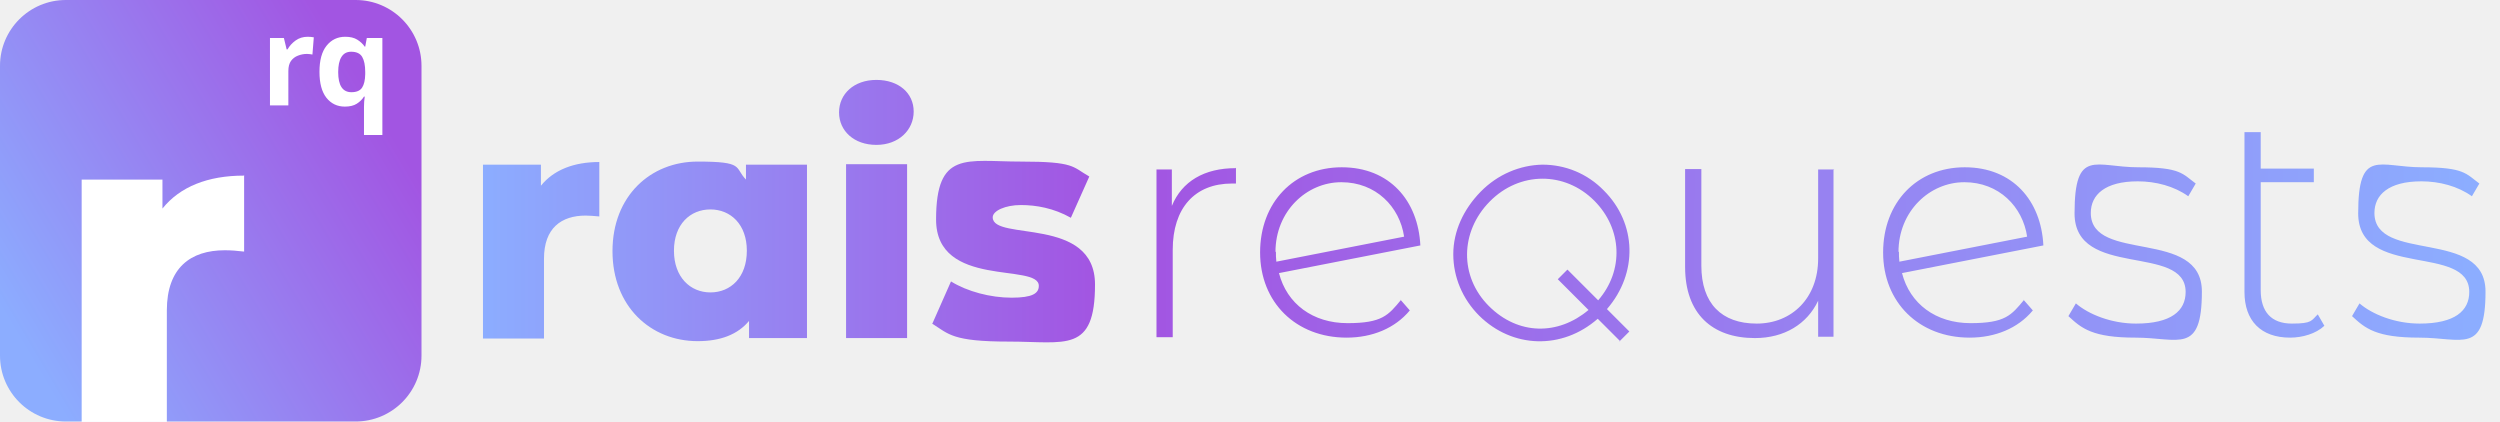
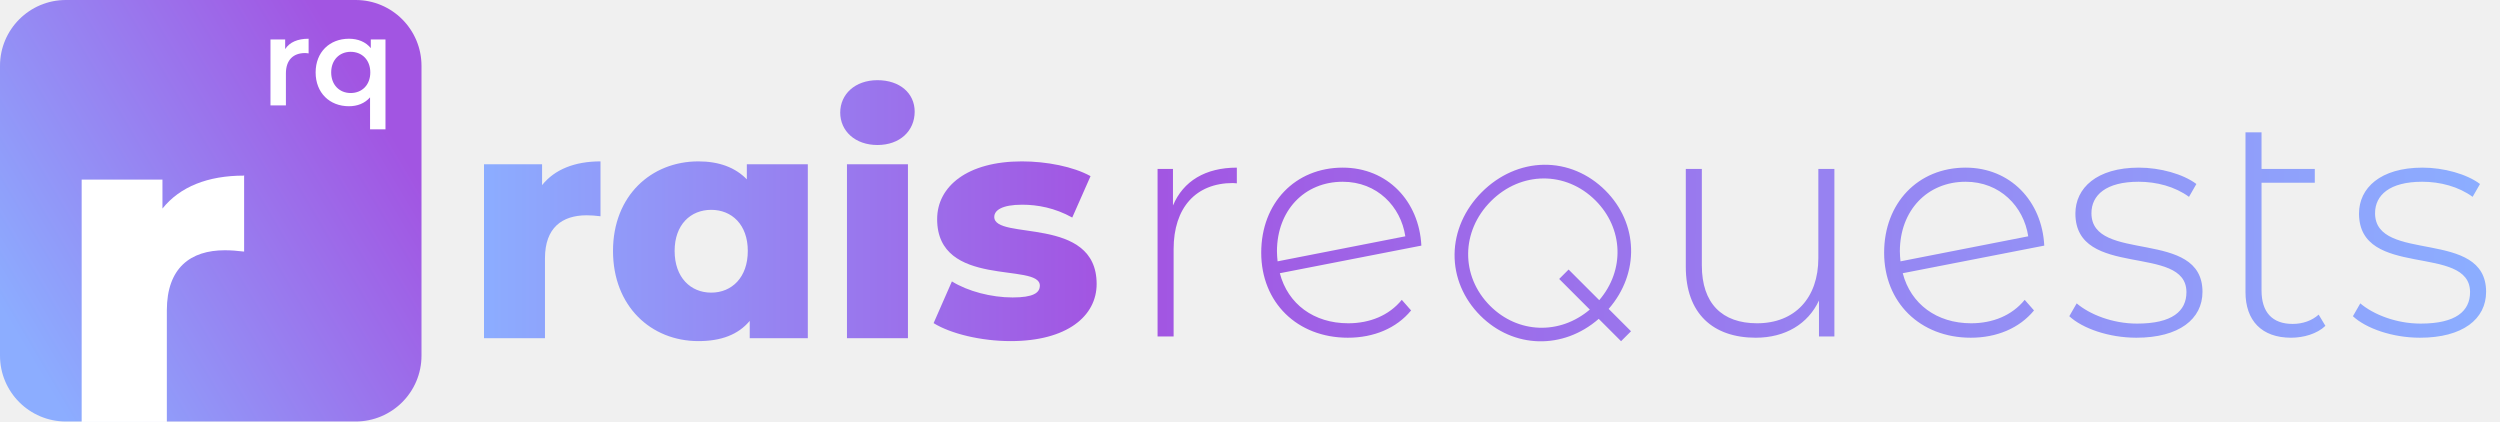
- <svg xmlns="http://www.w3.org/2000/svg" id="Layer_1" data-name="Layer 1" version="1.1" viewBox="0 0 569.4 96">
+ <svg xmlns="http://www.w3.org/2000/svg" xmlns:xlink="http://www.w3.org/1999/xlink" id="Layer_1" data-name="Layer 1" version="1.1" viewBox="0 0 569.4 96">
  <defs>
    <style>
      .cls-1 {
        fill: url(#linear-gradient);
      }

      .cls-1, .cls-2, .cls-3, .cls-4 {
        stroke-width: 0px;
      }

      .cls-5 {
-         font-family: MontserratAlternates-SemiBold, 'Montserrat Alternates';
-         font-size: 28.1px;
-         font-weight: 600;
-       }
- 
-       .cls-5, .cls-4 {
-         fill: #fff;
+         isolation: isolate;
      }

      .cls-2 {
        fill: url(#linear-gradient-2);
      }

      .cls-3 {
        fill: url(#linear-gradient-3);
      }
+ 
+       .cls-4 {
+         fill: #fff;
+       }
    </style>
-     <linearGradient id="linear-gradient" x1="110" y1="48" x2="249.5" y2="48" gradientUnits="userSpaceOnUse">
+     <linearGradient id="linear-gradient" x1="2.796" y1="23.306" x2="95.596" y2="78.106" gradientTransform="translate(0 98) scale(1 -1)" gradientUnits="userSpaceOnUse">
+       <stop offset="0" stop-color="#8cadff" />
+       <stop offset=".9" stop-color="#a255e2" />
+     </linearGradient>
+     <linearGradient id="linear-gradient-2" x1="110.235" y1="47.975" x2="249.771" y2="47.975" gradientUnits="userSpaceOnUse">
      <stop offset="0" stop-color="#8cadff" />
      <stop offset="1" stop-color="#a255e2" />
    </linearGradient>
-     <linearGradient id="linear-gradient-2" x1="562.8" y1="54.8" x2="260.5" y2="52.8" gradientUnits="userSpaceOnUse">
-       <stop offset="0" stop-color="#8cadff" />
-       <stop offset="1" stop-color="#a255e2" />
-     </linearGradient>
-     <linearGradient id="linear-gradient-3" x1="2.8" y1="74.7" x2="95.6" y2="19.9" gradientUnits="userSpaceOnUse">
-       <stop offset="0" stop-color="#8cadff" />
-       <stop offset=".9" stop-color="#a255e2" />
-     </linearGradient>
+     <linearGradient id="linear-gradient-3" x1="563.082" y1="54.791" x2="260.779" y2="52.81" xlink:href="#linear-gradient-2" />
  </defs>
  <g>
-     <path class="cls-1" d="M136.5,36.8v12.5c-1.2-.1-2.1-.2-3.1-.2-5.6,0-9.5,2.9-9.5,9.8v18.2h-13.9v-39.6h13.2v4.8c2.9-3.6,7.5-5.4,13.3-5.4ZM183.8,37.4v39.6h-13.2v-3.9c-2.6,3.1-6.5,4.6-11.7,4.6-10.7,0-19.4-7.9-19.4-20.5s8.7-20.4,19.4-20.4,8.3,1.3,11,4.1v-3.4h13.9ZM170.1,57.1c0-6-3.7-9.4-8.3-9.4s-8.3,3.4-8.3,9.4,3.7,9.5,8.3,9.5,8.3-3.4,8.3-9.5ZM191.1,25.6c0-4.2,3.4-7.4,8.5-7.4s8.5,3,8.5,7.2-3.4,7.6-8.5,7.6-8.5-3.2-8.5-7.4ZM192.7,37.4h13.9v39.6h-13.9v-39.6ZM212.4,73.6l4.2-9.5c3.7,2.3,9,3.7,13.8,3.7s6.2-1,6.2-2.7c0-5.3-23.4.7-23.4-15.1s6.9-13.2,19.3-13.2,11.7,1.2,15.6,3.4l-4.2,9.4c-3.9-2.2-7.9-2.9-11.4-2.9s-6.4,1.3-6.4,2.8c0,5.5,23.3-.4,23.3,15.3s-6.7,13-19.6,13-13.7-1.7-17.5-4.1Z" />
-     <path class="cls-2" d="M281.5,38.2v3.6c-.3,0-.6,0-.9,0-8.5,0-13.5,5.6-13.5,15.1v19.9h-3.7v-38.2h3.5v8.3c2.3-5.6,7.4-8.6,14.5-8.6ZM319,68.3l2.1,2.4c-3.4,4.1-8.6,6.2-14.4,6.2-11.5,0-19.7-8-19.7-19.4s7.7-19.4,18.6-19.4,17.4,7.6,17.9,17.8l-32.2,6.3c1.8,7,7.7,11.4,15.6,11.4s9.3-1.8,12.2-5.3ZM290.6,57.3c0,.7,0,1.5.1,2.3l29.1-5.7c-1-6.8-6.4-12.4-14.3-12.4s-15,6.6-15,15.9ZM417.6,38.5v38.2h-3.5v-8.2c-2.5,5.3-7.7,8.5-14.4,8.5-9.7,0-15.9-5.5-15.9-16.2v-22.3h3.7v22c0,8.6,4.6,13.2,12.6,13.2s14-5.8,14-14.8v-20.3h3.7ZM460.9,68.3l2.1,2.4c-3.4,4.1-8.6,6.2-14.4,6.2-11.5,0-19.7-8-19.7-19.4s7.7-19.4,18.6-19.4,17.4,7.6,17.9,17.8l-32.2,6.3c1.8,7,7.7,11.4,15.6,11.4s9.3-1.8,12.2-5.3ZM432.5,57.3c0,.7,0,1.5.1,2.3l29.1-5.7c-1-6.8-6.4-12.4-14.3-12.4s-15,6.6-15,15.9ZM471.1,72l1.7-2.9c2.9,2.5,8.1,4.6,13.7,4.6,8,0,11.3-2.9,11.3-7.2,0-11.1-25.3-2.9-25.3-17.9s4.8-10.5,14.5-10.5,10.1,1.5,13.1,3.7l-1.7,2.9c-3.2-2.3-7.4-3.4-11.5-3.4-7.5,0-10.7,3.1-10.7,7.2,0,11.5,25.3,3.4,25.3,17.9s-5.3,10.5-15.1,10.5-12.3-2.1-15.3-4.9ZM529.4,74.2c-1.9,1.8-5,2.7-7.8,2.7-6.7,0-10.4-3.9-10.4-10.4V30.1h3.7v8.3h12.1v3.1h-12.1v24.6c0,4.9,2.4,7.6,7.1,7.6s4.4-.7,5.9-2.1l1.5,2.6ZM535.7,72l1.7-2.9c2.9,2.5,8.1,4.6,13.7,4.6,8,0,11.3-2.9,11.3-7.2,0-11.1-25.3-2.9-25.3-17.9s4.8-10.5,14.5-10.5,10.1,1.5,13.1,3.7l-1.7,2.9c-3.2-2.3-7.4-3.4-11.5-3.4-7.5,0-10.7,3.1-10.7,7.2,0,11.5,25.3,3.4,25.3,17.9s-5.3,10.5-15.1,10.5-12.3-2.1-15.3-4.9ZM369,77.7l-5.1-5.1c-8.1,7.1-19.4,6.8-27-.7-3.8-3.8-5.9-8.8-5.9-14,0-5.2,2.3-10.2,6.2-14.2s9-6.1,14.1-6.2c5.2,0,10.2,2,14,5.9,7.5,7.5,7.8,18.8.7,27l5.1,5.1-2.3,2.3ZM357,61.4l7,7c5.9-6.8,5.5-16.3-.9-22.7-6.7-6.7-17-6.7-23.8.2s-6.9,17.1-.2,23.8,15.8,6.7,22.7.9l-7-7,2.1-2.1Z" />
+     <rect class="cls-1" width="96" height="96" rx="15" ry="15" />
+     <path class="cls-4" d="M55.6,39.9v17.4c-1.7-.2-3-.3-4.4-.3-7.8,0-13.2,4-13.2,13.7v25.4h-19.4v-55.2h18.4v6.6c4-5,10.4-7.5,18.5-7.5l.1-.1Z" />
+     <g class="cls-5">
+       <g class="cls-5">
+         <path class="cls-4" d="M70.29,8.822v3.345c-.309-.056-.562-.084-.815-.084-2.67,0-4.357,1.573-4.357,4.638v7.279h-3.513v-15.009h3.345v2.192c1.012-1.574,2.839-2.361,5.34-2.361Z" />
+         <path class="cls-4" d="M87.797,8.991v20.462h-3.514v-7.28c-1.208,1.378-2.895,2.023-4.806,2.023-4.385,0-7.589-3.035-7.589-7.701,0-4.638,3.204-7.673,7.589-7.673,2.052,0,3.794.703,4.975,2.137v-1.968h3.345ZM84.34,16.495c0-2.866-1.912-4.693-4.469-4.693-2.529,0-4.441,1.827-4.441,4.693s1.912,4.694,4.441,4.694c2.558,0,4.469-1.827,4.469-4.694Z" />
+       </g>
+     </g>
  </g>
  <g>
-     <rect class="cls-3" x="0" y="0" width="96" height="96" rx="15" ry="15" />
-     <path class="cls-4" d="M55.6,39.9v17.4c-1.7-.2-3-.3-4.4-.3-7.8,0-13.2,4-13.2,13.7v25.4h-19.4v-55.2h18.4v6.6c4-5,10.4-7.5,18.5-7.5Z" />
-     <text class="cls-5" transform="translate(59.3 24)">
-       <tspan x="0" y="0">rq</tspan>
-     </text>
+     <path class="cls-2" d="M136.768,36.755v12.499c-1.243-.146-2.12-.219-3.143-.219-5.628,0-9.502,2.851-9.502,9.795v18.201h-13.888v-39.618h13.23v4.751c2.851-3.582,7.456-5.409,13.303-5.409ZM183.987,37.413v39.618h-13.23v-3.947c-2.631,3.143-6.505,4.605-11.695,4.605-10.745,0-19.443-7.894-19.443-20.54,0-12.572,8.698-20.393,19.443-20.393,4.605,0,8.333,1.316,11.037,4.093v-3.436h13.888ZM170.319,57.148c0-5.994-3.655-9.356-8.333-9.356s-8.333,3.362-8.333,9.356c0,6.067,3.655,9.502,8.333,9.502s8.333-3.435,8.333-9.502ZM191.369,25.644c0-4.166,3.362-7.383,8.479-7.383s8.479,2.997,8.479,7.163c0,4.386-3.362,7.602-8.479,7.602s-8.479-3.216-8.479-7.383ZM192.904,37.413h13.888v39.618h-13.888v-39.618ZM212.639,73.595l4.166-9.502c3.655,2.266,8.991,3.655,13.815,3.655,4.678,0,6.213-1.023,6.213-2.704,0-5.336-23.39.731-23.39-15.131,0-7.456,6.871-13.157,19.297-13.157,5.555,0,11.695,1.17,15.642,3.362l-4.166,9.429c-3.947-2.193-7.894-2.924-11.403-2.924-4.678,0-6.359,1.316-6.359,2.778,0,5.482,23.317-.439,23.317,15.277,0,7.309-6.725,13.011-19.589,13.011-6.725,0-13.669-1.681-17.543-4.093Z" />
+     <path class="cls-3" d="M281.701,38.179v3.582c-.292,0-.585-.073-.877-.073-8.479,0-13.522,5.628-13.522,15.058v19.882h-3.655v-38.156h3.509v8.333c2.339-5.555,7.383-8.625,14.546-8.625ZM319.272,68.294l2.12,2.412c-3.362,4.093-8.552,6.213-14.4,6.213-11.549,0-19.736-8.041-19.736-19.37s7.748-19.37,18.566-19.37c10.16,0,17.397,7.602,17.908,17.762l-32.235,6.286c1.827,7.017,7.748,11.403,15.569,11.403,4.897,0,9.283-1.754,12.207-5.336ZM290.838,57.257c0,.731.073,1.535.146,2.266l29.092-5.701c-1.023-6.798-6.432-12.426-14.253-12.426-8.771,0-14.984,6.579-14.984,15.862ZM417.801,38.471v38.156h-3.509v-8.187c-2.485,5.336-7.675,8.479-14.4,8.479-9.722,0-15.935-5.482-15.935-16.154v-22.294h3.655v22.002c0,8.625,4.605,13.157,12.572,13.157,8.625,0,13.961-5.775,13.961-14.838v-20.32h3.655ZM461.145,68.294l2.12,2.412c-3.362,4.093-8.552,6.213-14.4,6.213-11.549,0-19.736-8.041-19.736-19.37s7.748-19.37,18.566-19.37c10.16,0,17.397,7.602,17.908,17.762l-32.235,6.286c1.827,7.017,7.748,11.403,15.569,11.403,4.897,0,9.283-1.754,12.207-5.336ZM432.711,57.257c0,.731.073,1.535.146,2.266l29.092-5.701c-1.023-6.798-6.432-12.426-14.254-12.426-8.771,0-14.984,6.579-14.984,15.862ZM471.303,72.022l1.681-2.924c2.924,2.485,8.113,4.605,13.742,4.605,8.041,0,11.257-2.851,11.257-7.163,0-11.11-25.291-2.924-25.291-17.908,0-5.775,4.824-10.453,14.473-10.453,4.824,0,10.087,1.462,13.084,3.728l-1.681,2.924c-3.216-2.339-7.383-3.436-11.476-3.436-7.456,0-10.745,3.07-10.745,7.163,0,11.476,25.291,3.362,25.291,17.908,0,6.213-5.336,10.453-15.058,10.453-6.286,0-12.28-2.12-15.277-4.897ZM529.633,74.215c-1.9,1.827-4.971,2.704-7.821,2.704-6.725,0-10.38-3.947-10.38-10.38V30.138h3.655v8.333h12.134v3.143h-12.134v24.56c0,4.897,2.412,7.602,7.09,7.602,2.266,0,4.386-.731,5.921-2.12l1.535,2.558ZM535.9,72.022l1.681-2.924c2.924,2.485,8.113,4.605,13.742,4.605,8.041,0,11.257-2.851,11.257-7.163,0-11.11-25.291-2.924-25.291-17.908,0-5.775,4.824-10.453,14.473-10.453,4.824,0,10.087,1.462,13.084,3.728l-1.681,2.924c-3.216-2.339-7.383-3.436-11.476-3.436-7.456,0-10.745,3.07-10.745,7.163,0,11.476,25.291,3.362,25.291,17.908,0,6.213-5.336,10.453-15.058,10.453-6.286,0-12.28-2.12-15.277-4.897ZM369.215,77.712l-5.09-5.09c-8.126,7.086-19.44,6.786-26.962-.736-3.846-3.846-5.931-8.813-5.87-13.985.061-5.178,2.269-10.205,6.22-14.156,3.94-3.94,8.957-6.149,14.126-6.219,5.181-.071,10.158,2.014,14.014,5.87,7.52,7.52,7.819,18.834.736,26.962l5.09,5.09-2.263,2.263ZM357.266,61.391l6.974,6.974c5.857-6.823,5.511-16.345-.851-22.707-6.742-6.742-16.977-6.675-23.808.155-6.853,6.853-6.936,17.105-.194,23.847,6.324,6.324,15.844,6.67,22.706.85l-6.974-6.974,2.147-2.147Z" />
  </g>
</svg>
